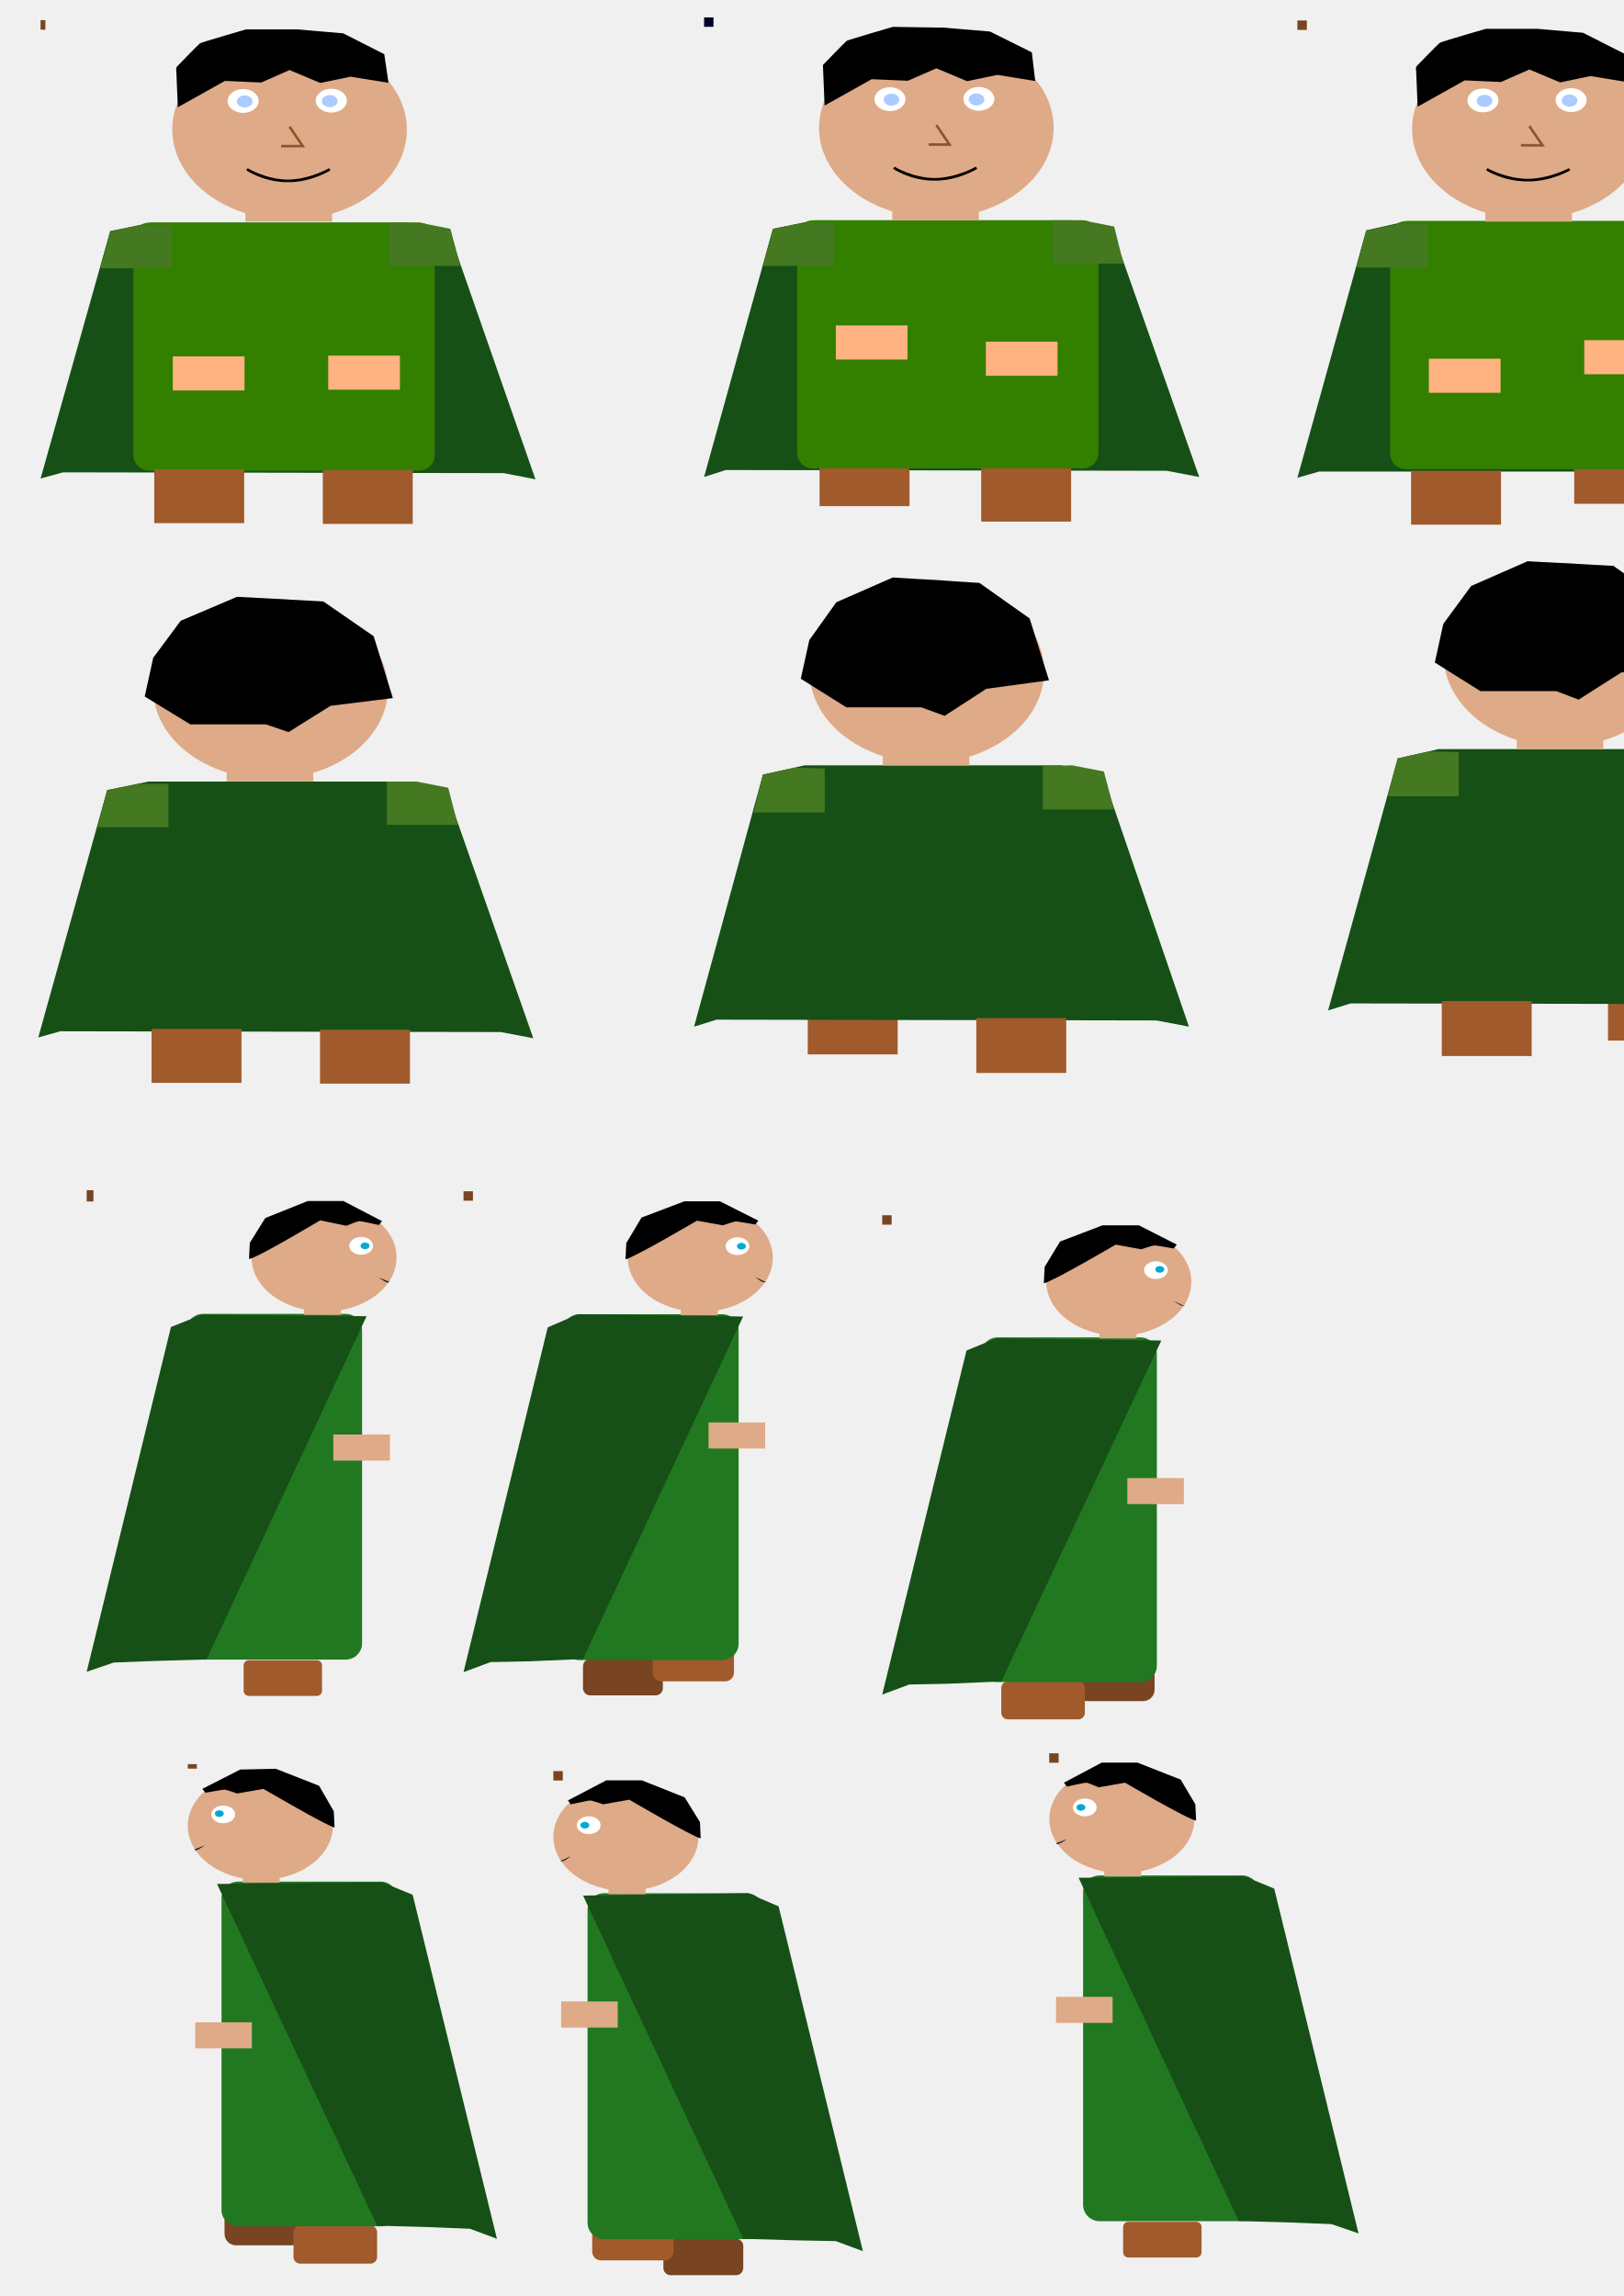
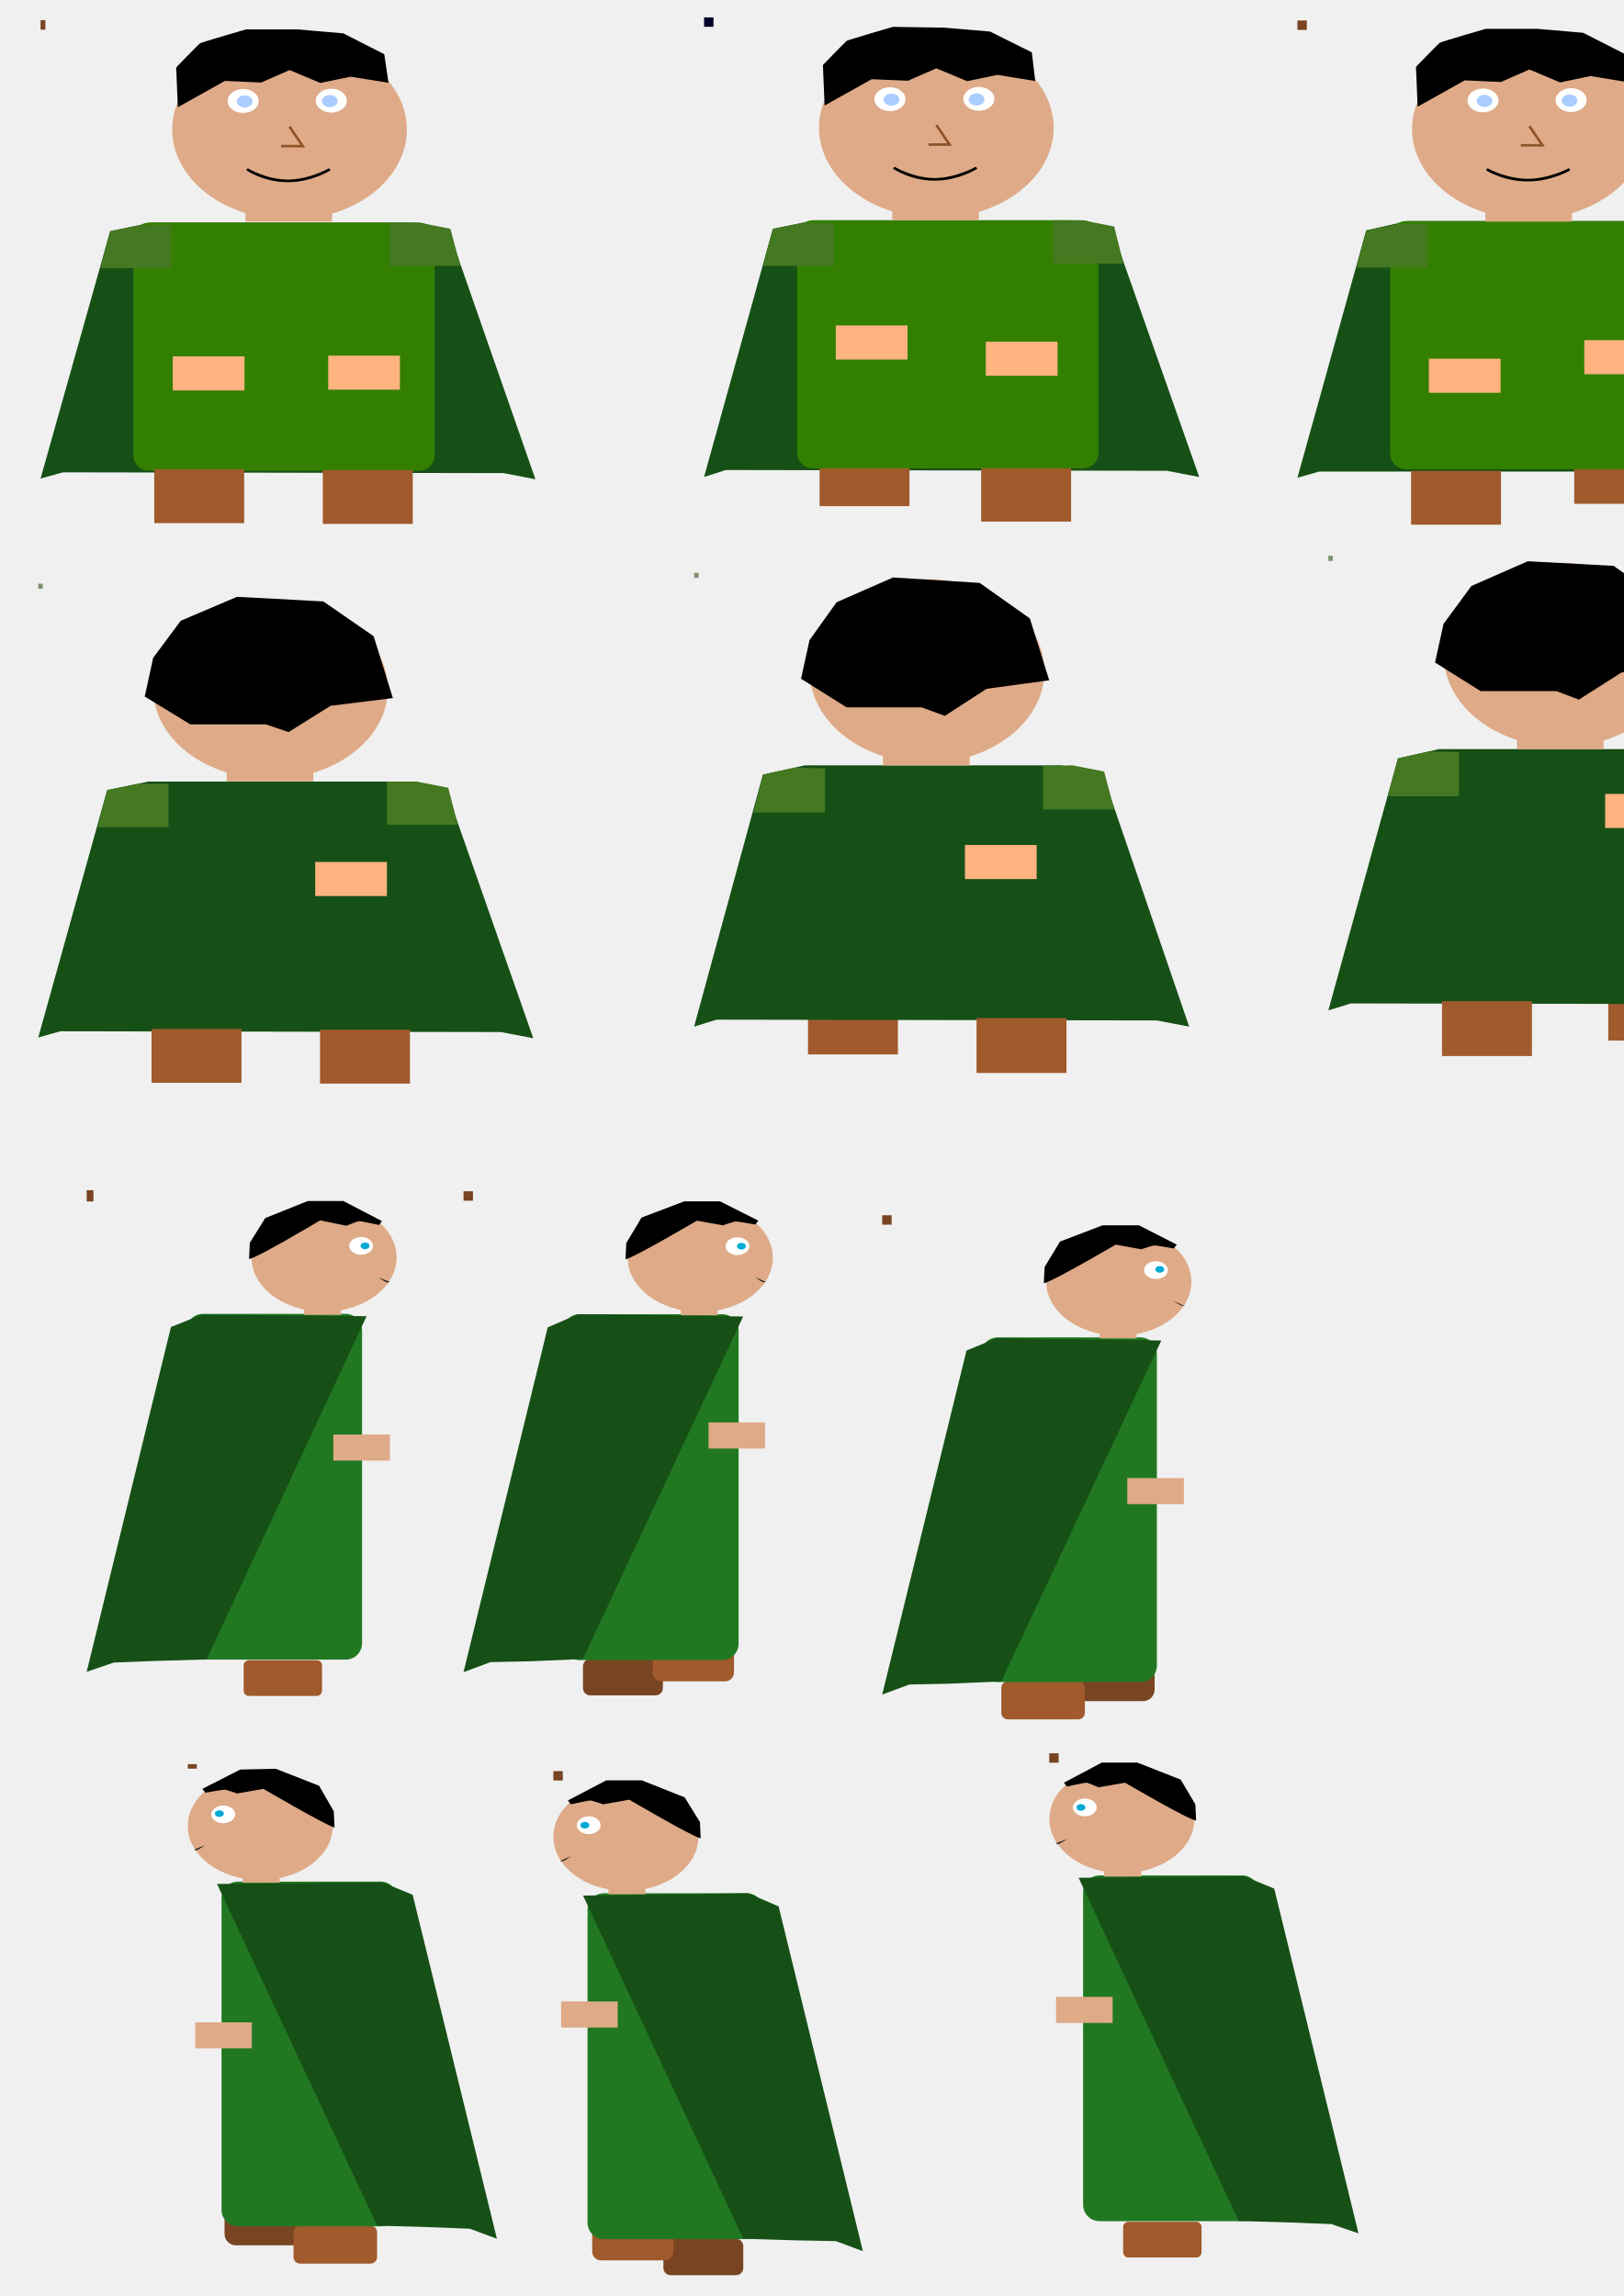
<svg xmlns="http://www.w3.org/2000/svg" width="210mm" height="297mm" viewBox="0 0 210 297" version="1.1" id="svg4052">
  <defs id="defs4046" />
  <g id="layer1">
-     <g id="back2" transform="translate(-39.23,-90)">
-       <rect y="219.3" x="143.7" height="7.093" width="11.63" id="rect4058-6-4" style="fill:#a05a2c;stroke-width:0.294" />
-       <path id="rect4054-0-5" d="M 137.9,190.2 143.3,189 H 176.4 L 181.7,189.8 193,222.8 188.8,222 131.9,221.9 129,222.8 Z" style="fill:#165016;stroke-width:0.33" />
-       <rect y="186.1" x="153.4" height="2.921" width="11.2" id="rect4062-3-1" style="fill:#deaa87;stroke-width:0.33" />
-       <rect y="221.7" x="165.5" height="7.093" width="11.63" id="rect4058-4-4-2" style="fill:#a05a2c;stroke-width:0.294" />
-       <ellipse ry="11.87" rx="15.17" cy="176.8" cx="159.1" id="path4081-9-2" style="fill:#deaa87;stroke-width:0.33" />
-       <path id="rect4929-3-8" d="M 174.1,189.1 177.9,189 182,189.8 183.3,194.7 H 174.1 Z" style="fill:#447821;stroke-width:0.292" />
-       <path id="rect4929-7-6-1" d="M 145.9,189.4 142,189.3 137.9,190.2 136.7,195.1 H 145.9 Z" style="fill:#447821;stroke-width:0.292" />
-       <path id="path1079-6" d="M 142.8,177.8 148.7,181.5 H 158.4 L 161.4,182.6 166.8,179.1 174.9,178 172.4,170 165.9,165.4 154.7,164.7 147.4,167.9 143.9,172.8 Z" style="fill:#000000;fill-opacity:1;stroke:none;stroke-width:0.283;stroke-opacity:1" />
-     </g>
-     <g id="back3" transform="translate(-39.23,-90)">
-       <rect y="217.5" x="247.2" height="7.104" width="11.63" id="rect4058-4-4-8" style="fill:#a05a2c;stroke-width:0.294" />
-       <path id="rect4054-0-4" d="M 220,188.1 225.3,186.9 H 258.5 L 263.7,187.7 275,220.8 270.9,219.9 213.9,219.8 211,220.7 Z" style="fill:#165016;stroke-width:0.33" />
-       <rect y="219.5" x="225.7" height="7.104" width="11.63" id="rect4058-6-8" style="fill:#a05a2c;stroke-width:0.294" />
-       <rect y="184" x="235.4" height="2.925" width="11.2" id="rect4062-3-6" style="fill:#deaa87;stroke-width:0.33" />
-       <ellipse ry="11.89" rx="15.17" cy="174.7" cx="241.1" id="path4081-9-6" style="fill:#deaa87;stroke-width:0.33" />
-       <path id="rect4929-3-1" d="M 256.1,187 260,186.9 264.1,187.7 265.3,192.7 H 256.1 Z" style="fill:#447821;stroke-width:0.292" />
-       <path id="rect4929-7-6-0" d="M 227.9,187.3 224.1,187.2 220,188.1 218.7,193 H 227.9 Z" style="fill:#447821;stroke-width:0.292" />
-       <path id="path1079-4" d="M 224.8,175.7 230.7,179.4 H 240.5 L 243.4,180.5 248.9,177 256.9,175.9 254.4,167.8 247.9,163.2 236.8,162.6 229.5,165.8 225.9,170.7 Z" style="fill:#000000;fill-opacity:1;stroke:none;stroke-width:0.284;stroke-opacity:1" />
-     </g>
    <g id="front1">
      <path id="rect4054" d="M 14.25,29.9 19.55,28.8 H 52.75 L 57.95,29.6 69.25,62 65.15,61.2 8.148,61.1 5.248,61.9 Z" style="fill:#165016;stroke-width:0.327" />
      <rect ry="2.03" y="28.8" x="17.25" height="32.09" width="38.97" id="rect4932" style="fill:#338000;stroke-width:0.316" />
      <rect y="60.7" x="19.95" height="6.971" width="11.63" id="rect4058" style="fill:#a05a2c;stroke-width:0.291" />
      <rect y="60.8" x="41.75" height="6.971" width="11.63" id="rect4058-4" style="fill:#a05a2c;stroke-width:0.291" />
      <rect y="46" x="42.45" height="4.408" width="9.273" id="swordHand" style="fill:#ffb380;stroke-width:0.327" />
      <path id="rect4929" d="M 50.35,28.8 H 54.25 L 58.25,29.6 59.55,34.4 H 50.35 Z" style="fill:#447821;stroke-width:0.289" />
      <rect y="46.1" x="22.35" height="4.408" width="9.273" id="rect4092-4-3" style="fill:#ffb380;stroke-width:0.327" />
      <path id="rect4929-7" d="M 22.15,29.1 H 18.25 L 14.25,29.9 12.95,34.7 H 22.15 Z" style="fill:#447821;stroke-width:0.289" />
      <rect y="25.8" x="31.75" height="2.87" width="11.2" id="rect4062-5-5" style="fill:#deaa87;stroke-width:0.327" />
      <ellipse ry="11.67" rx="15.17" cy="16.76" cx="37.45" id="path4081-4-4" style="fill:#deaa87;stroke-width:0.327" />
      <ellipse ry="1.543" rx="2.006" cy="13.06" cx="31.45" id="path4964-1-8" style="fill:#ffffff;stroke-width:0.327" />
      <ellipse ry="0.782" rx="1.016" cy="13.12" cx="31.65" id="path4964-6-4-8" style="fill:#aaccff;stroke-width:0.166" />
      <ellipse ry="1.543" rx="2.006" cy="13.02" cx="42.85" id="path4964-9-8-6" style="fill:#ffffff;stroke-width:0.327" />
      <ellipse ry="0.782" rx="1.016" cy="13.08" cx="42.65" id="path4964-6-1-8-9" style="fill:#aaccff;stroke-width:0.166" />
      <path id="path4999-5-4" d="M 37.45,16.39 39.15,18.9 H 36.35" style="fill:#a05a2c;fill-opacity:0;stroke:#8d5228;stroke-width:0.327px;stroke-linecap:butt;stroke-linejoin:miter;stroke-opacity:0.988" />
      <path id="path5009-5-0" d="M 42.65,21.9 C 42.65,21.9 40.25,23.4 37.35,23.4 34.35,23.4 31.95,21.9 31.95,21.9 31.95,21.9 34.15,23.4 37.15,23.4 40.05,23.4 42.65,21.9 42.65,21.9 Z" style="fill:none;fill-opacity:1;stroke:#000000;stroke-width:0.328;stroke-opacity:1" />
      <path id="path5020-6-2" d="M 22.95,8.734 23.15,13.6 29.05,10.3 33.75,10.51 37.45,8.884 41.45,10.56 45.35,9.754 50.05,10.51 49.55,7.114 44.35,4.474 38.45,3.964 H 31.85 C 31.85,3.964 26.25,5.584 25.95,5.744 25.75,5.894 22.95,8.784 22.95,8.784 Z" style="fill:#000000;fill-opacity:1;stroke:#000000;stroke-width:0.327px;stroke-linecap:butt;stroke-linejoin:miter;stroke-opacity:1" />
      <rect y="2.604" x="5.248" height="1.239" width="0.619" id="Base" style="fill:#784421;fill-opacity:1;stroke:none;stroke-width:0.265;stroke-opacity:1" />
-     </g>
-     <g id="back1">
-       <path id="rect4054-0" d="M 13.86,102.2 19.19,101.1 H 52.38 L 57.62,101.9 68.97,134.3 64.77,133.5 7.81,133.4 4.95,134.2 Z" style="fill:#165016;stroke-width:0.327" />
-       <rect y="133.1" x="19.6" height="6.971" width="11.63" id="rect4058-6" style="fill:#a05a2c;stroke-width:0.291" />
-       <rect y="98.2" x="29.32" height="2.87" width="11.2" id="rect4062-3" style="fill:#deaa87;stroke-width:0.327" />
-       <rect y="133.2" x="41.39" height="6.971" width="11.63" id="rect4058-4-4" style="fill:#a05a2c;stroke-width:0.291" />
-       <ellipse ry="11.67" rx="15.17" cy="89.1" cx="34.99" id="path4081-9" style="fill:#deaa87;stroke-width:0.327" />
-       <path id="rect4929-3" d="M 50.04,101.1 H 53.88 L 57.97,101.9 59.21,106.7 H 50.04 Z" style="fill:#447821;stroke-width:0.289" />
-       <path id="rect4929-7-6" d="M 21.79,101.4 H 17.95 L 13.86,102.2 12.62,107 H 21.79 Z" style="fill:#447821;stroke-width:0.289" />
-       <path id="path1079" d="M 18.72,90.1 24.61,93.7 H 34.38 L 37.32,94.7 42.75,91.3 50.81,90.3 48.33,82.3 41.82,77.8 30.66,77.2 23.37,80.3 19.81,85.1 Z" style="fill:#000000;fill-opacity:1;stroke:none;stroke-width:0.281;stroke-opacity:1" />
    </g>
    <g id="right1" transform="translate(10.21,1.459)">
      <rect ry="2.124" y="168.5" x="13.9" height="44.72" width="22.72" id="rect1194" style="fill:#217821;fill-rule:evenodd;stroke-width:0.436" />
      <path id="rect4054-0-3" d="M 11.9,170.2 15.9,168.6 37.2,168.8 V 168.8 L 16.5,213.2 9.6,213.4 4.5,213.6 1,214.8 Z" style="fill:#165016;stroke-width:0.438" />
      <rect ry="0.675" y="213.3" x="21.3" height="4.616" width="10.14" id="rect4058-6-6" style="fill:#a05a2c;stroke-width:0.221" />
      <rect ry="0" y="167.7" x="29.1" height="0.932" width="4.785" id="rect1196" style="fill:#deaa87;fill-opacity:1;fill-rule:evenodd;stroke-width:0.426" />
      <ellipse ry="7.005" rx="9.381" cy="161.2" cx="31.7" id="path1198" style="fill:#deaa87;fill-opacity:1;stroke:none;stroke-width:0.426;stroke-opacity:1" />
      <rect ry="0" y="184.1" x="32.9" height="3.377" width="7.317" id="swordHand_2" style="fill:#deaa87;fill-opacity:1;stroke:none;stroke-width:0.426;stroke-opacity:1" />
      <ellipse ry="1.15" rx="1.539" cy="159.7" cx="36.5" id="path1206" style="fill:#ffffff;fill-opacity:1;stroke:none;stroke-width:0.426;stroke-opacity:1" />
      <path id="path1208" d="M 22,161.4 C 23,161.3 31.2,156.4 31.2,156.4 L 34.6,157.1 C 34.6,157.1 36,156.5 36.3,156.5 36.5,156.5 38.8,157 38.8,157 L 39.2,156.5 34.2,153.9 H 29.6 L 24.1,156.1 22.1,159.3 Z" style="fill:#000000;fill-opacity:1;stroke:none;stroke-width:0.426;stroke-opacity:1" />
      <ellipse ry="0.431" rx="0.577" cy="159.7" cx="37" id="path1210" style="fill:#00aad4;fill-opacity:1;stroke:none;stroke-width:0.426;stroke-opacity:1" />
      <path id="path1214" d="M 40.1,164.2 V 164.3 C 40.1,164.8 38.8,163.8 38.8,163.8 L 40,164.3 Z" style="fill:#1a1a1a;fill-opacity:1;stroke:none;stroke-width:0.426;stroke-opacity:1" />
      <rect y="152.5" x="1" height="1.459" width="0.876" id="Base_3" style="fill:#784421;fill-opacity:1;stroke:none;stroke-width:0.265;stroke-opacity:1" />
    </g>
    <g id="left1">
      <rect transform="scale(-1,1)" ry="1.482" y="285.8" x="-39.27" height="4.646" width="10.23" id="rect4058-6-6-0-3-6-4" style="fill:#784421;stroke-width:0.223" />
      <rect transform="scale(-1,1)" ry="0.848" y="287.9" x="-48.77" height="4.908" width="10.81" id="rect4058-6-6-0-2-7" style="fill:#a05a2c;stroke-width:0.236" />
      <rect transform="scale(-1,1)" ry="2.118" y="243.4" x="-51.37" height="44.59" width="22.72" id="rect1194-6-3-5" style="fill:#217821;fill-rule:evenodd;stroke-width:0.435" />
      <path id="rect4054-0-3-6-7-4" d="M 53.37,245.1 49.47,243.5 28.07,243.7 V 243.7 L 48.77,287.9 55.77,288.1 60.77,288.3 64.27,289.6 Z" style="fill:#165016;stroke-width:0.438" />
      <rect transform="scale(-1,1)" ry="0" y="242.6" x="-36.17" height="0.929" width="4.785" id="rect1196-0-8-6" style="fill:#deaa87;fill-opacity:1;fill-rule:evenodd;stroke-width:0.426" />
      <ellipse ry="6.985" rx="9.381" transform="scale(-1,1)" cy="236.2" cx="-33.67" id="path1198-2-0-9" style="fill:#deaa87;fill-opacity:1;stroke:none;stroke-width:0.426;stroke-opacity:1" />
      <rect transform="scale(-1,1)" ry="0" y="261.6" x="-32.57" height="3.367" width="7.317" id="swordHand_1" style="fill:#deaa87;fill-opacity:1;stroke:none;stroke-width:0.426;stroke-opacity:1" />
      <ellipse ry="1.146" rx="1.539" transform="scale(-1,1)" cy="234.7" cx="-28.87" id="path1206-1-8-0" style="fill:#ffffff;fill-opacity:1;stroke:none;stroke-width:0.426;stroke-opacity:1" />
      <path id="path1208-7-5-3" d="M 43.27,236.4 C 42.27,236.2 34.07,231.4 34.07,231.4 L 30.67,232 C 30.67,232 29.27,231.5 29.07,231.5 28.77,231.5 26.57,231.9 26.57,231.9 L 26.17,231.4 31.07,228.9 35.67,228.8 41.27,231 43.17,234.3 Z" style="fill:#000000;fill-opacity:1;stroke:none;stroke-width:0.426;stroke-opacity:1" />
      <ellipse ry="0.43" rx="0.577" transform="scale(-1,1)" cy="234.6" cx="-28.37" id="path1210-4-6-1" style="fill:#00aad4;fill-opacity:1;stroke:none;stroke-width:0.426;stroke-opacity:1" />
      <path id="path1214-3-1-7" d="M 25.17,239.2 V 239.2 C 25.17,239.7 26.47,238.7 26.47,238.7 L 25.27,239.2 Z" style="fill:#1a1a1a;fill-opacity:1;stroke:none;stroke-width:0.426;stroke-opacity:1" />
      <rect style="fill:#784421;fill-opacity:1;stroke:none;stroke-width:0.107;stroke-opacity:1" id="Base_1" width="1.167" height="0.585" x="24.29" y="228.2" />
    </g>
    <g id="left2">
      <rect transform="scale(-1,1)" ry="0.938" y="289.6" x="-96.13" height="4.706" width="10.33" id="rect4058-6-6-0-3-0" style="fill:#784421;stroke-width:0.226" />
      <rect transform="scale(-1,1)" ry="1.147" y="287.6" x="-87.11" height="4.793" width="10.52" id="rect4058-6-6-0-9" style="fill:#a05a2c;stroke-width:0.23" />
      <rect transform="scale(-1,1)" ry="2.125" y="244.9" x="-98.71" height="44.74" width="22.72" id="rect1194-6-0" style="fill:#217821;fill-rule:evenodd;stroke-width:0.436" />
      <path id="rect4054-0-3-6-6" d="M 100.7,246.6 96.75,244.9 75.41,245.2 V 245.2 L 96.13,289.6 103,289.8 108.1,289.9 111.6,291.2 Z" style="fill:#165016;stroke-width:0.439" />
      <rect transform="scale(-1,1)" ry="0" y="244.1" x="-83.48" height="0.932" width="4.785" id="rect1196-0-0" style="fill:#deaa87;fill-opacity:1;fill-rule:evenodd;stroke-width:0.426" />
      <ellipse ry="7.008" rx="9.381" transform="scale(-1,1)" cy="237.6" cx="-80.95" id="path1198-2-2" style="fill:#deaa87;fill-opacity:1;stroke:none;stroke-width:0.426;stroke-opacity:1" />
      <rect transform="scale(-1,1)" ry="0" y="258.9" x="-79.89" height="3.378" width="7.317" id="swordHand_8" style="fill:#deaa87;fill-opacity:1;stroke:none;stroke-width:0.426;stroke-opacity:1" />
      <ellipse ry="1.15" rx="1.539" transform="scale(-1,1)" cy="236.1" cx="-76.14" id="path1206-1-0" style="fill:#ffffff;fill-opacity:1;stroke:none;stroke-width:0.426;stroke-opacity:1" />
      <path id="path1208-7-8" d="M 90.62,237.8 C 89.56,237.6 81.39,232.8 81.39,232.8 L 78.02,233.4 C 78.02,233.4 76.57,232.9 76.33,232.9 76.09,232.9 73.83,233.4 73.83,233.4 L 73.45,232.9 78.4,230.3 H 83.02 L 88.55,232.5 90.53,235.7 Z" style="fill:#000000;fill-opacity:1;stroke:none;stroke-width:0.426;stroke-opacity:1" />
      <ellipse ry="0.431" rx="0.577" transform="scale(-1,1)" cy="236.1" cx="-75.64" id="path1210-4-5" style="fill:#00aad4;fill-opacity:1;stroke:none;stroke-width:0.426;stroke-opacity:1" />
      <path id="path1214-3-7" d="M 72.5,240.6 V 240.6 C 72.5,241.2 73.83,240.1 73.83,240.1 L 72.57,240.7 Z" style="fill:#1a1a1a;fill-opacity:1;stroke:none;stroke-width:0.426;stroke-opacity:1" />
      <rect y="229.1" x="71.57" height="1.218" width="1.218" id="Base_2" style="fill:#784421;fill-opacity:1;stroke:none;stroke-width:0.158;stroke-opacity:1" />
    </g>
    <g id="left3">
      <rect transform="scale(-1,1)" ry="2.124" y="242.6" x="-162.8" height="44.72" width="22.72" id="rect1194-1" style="fill:#217821;fill-rule:evenodd;stroke-width:0.436" />
      <path id="rect4054-0-3-3" d="M 164.8,244.3 160.9,242.7 139.5,242.9 V 242.9 L 160.2,287.3 167.2,287.5 172.2,287.7 175.7,288.9 Z" style="fill:#165016;stroke-width:0.438" />
      <rect transform="scale(-1,1)" ry="0.675" y="287.4" x="-155.4" height="4.616" width="10.14" id="rect4058-6-6-9" style="fill:#a05a2c;stroke-width:0.221" />
      <rect transform="scale(-1,1)" ry="0" y="241.8" x="-147.6" height="0.932" width="4.785" id="rect1196-4" style="fill:#deaa87;fill-opacity:1;fill-rule:evenodd;stroke-width:0.426" />
      <ellipse ry="7.005" rx="9.381" transform="scale(-1,1)" cy="235.3" cx="-145.1" id="path1198-5" style="fill:#deaa87;fill-opacity:1;stroke:none;stroke-width:0.426;stroke-opacity:1" />
      <rect transform="scale(-1,1)" ry="0" y="258.3" x="-143.9" height="3.377" width="7.317" id="swordHand_9" style="fill:#deaa87;fill-opacity:1;stroke:none;stroke-width:0.426;stroke-opacity:1" />
      <ellipse ry="1.15" rx="1.539" transform="scale(-1,1)" cy="233.8" cx="-140.3" id="path1206-6" style="fill:#ffffff;fill-opacity:1;stroke:none;stroke-width:0.426;stroke-opacity:1" />
      <path id="path1208-5" d="M 154.7,235.5 C 153.7,235.4 145.5,230.6 145.5,230.6 L 142.1,231.2 C 142.1,231.2 140.7,230.6 140.5,230.6 140.2,230.6 138,231.1 138,231.1 L 137.6,230.6 142.5,228 H 147.1 L 152.7,230.2 154.6,233.4 Z" style="fill:#000000;fill-opacity:1;stroke:none;stroke-width:0.426;stroke-opacity:1" />
      <ellipse ry="0.431" rx="0.577" transform="scale(-1,1)" cy="233.8" cx="-139.8" id="path1210-6" style="fill:#00aad4;fill-opacity:1;stroke:none;stroke-width:0.426;stroke-opacity:1" />
      <path id="path1214-7" d="M 136.6,238.4 V 238.4 C 136.6,238.9 138,237.9 138,237.9 L 136.7,238.4 Z" style="fill:#1a1a1a;fill-opacity:1;stroke:none;stroke-width:0.426;stroke-opacity:1" />
      <rect y="226.8" x="135.7" height="1.218" width="1.218" id="Base_4" style="fill:#784421;fill-opacity:1;stroke:none;stroke-width:0.158;stroke-opacity:1" />
    </g>
    <g id="right2">
      <rect ry="0.938" y="214.6" x="75.4" height="4.706" width="10.33" id="rect4058-6-6-0-3" style="fill:#784421;stroke-width:0.226" />
      <rect ry="1.147" y="212.7" x="84.41" height="4.793" width="10.52" id="rect4058-6-6-0" style="fill:#a05a2c;stroke-width:0.23" />
      <rect ry="2.125" y="170" x="72.81" height="44.74" width="22.72" id="rect1194-6" style="fill:#217821;fill-rule:evenodd;stroke-width:0.436" />
      <path id="rect4054-0-3-6" d="M 70.84,171.7 74.78,170 96.11,170.3 V 170.3 L 75.4,214.6 68.49,214.9 63.45,215 59.95,216.3 Z" style="fill:#165016;stroke-width:0.439" />
      <rect ry="0" y="169.2" x="88.05" height="0.932" width="4.785" id="rect1196-0" style="fill:#deaa87;fill-opacity:1;fill-rule:evenodd;stroke-width:0.426" />
      <ellipse ry="7.008" rx="9.381" cy="162.7" cx="90.57" id="path1198-2" style="fill:#deaa87;fill-opacity:1;stroke:none;stroke-width:0.426;stroke-opacity:1" />
      <rect ry="0" y="184" x="91.64" height="3.378" width="7.317" id="swordHand_5" style="fill:#deaa87;fill-opacity:1;stroke:none;stroke-width:0.426;stroke-opacity:1" />
      <ellipse ry="1.15" rx="1.539" cy="161.2" cx="95.38" id="path1206-1" style="fill:#ffffff;fill-opacity:1;stroke:none;stroke-width:0.426;stroke-opacity:1" />
      <path id="path1208-7" d="M 80.9,162.9 C 81.96,162.7 90.14,157.9 90.14,157.9 L 93.5,158.5 C 93.5,158.5 94.95,158 95.19,158 95.43,158 97.69,158.4 97.69,158.4 L 98.08,157.9 93.12,155.4 H 88.5 L 82.97,157.5 81,160.8 Z" style="fill:#000000;fill-opacity:1;stroke:none;stroke-width:0.426;stroke-opacity:1" />
      <ellipse ry="0.431" rx="0.577" cy="161.2" cx="95.89" id="path1210-4" style="fill:#00aad4;fill-opacity:1;stroke:none;stroke-width:0.426;stroke-opacity:1" />
      <path id="path1214-3" d="M 99.02,165.7 V 165.7 C 99.02,166.3 97.69,165.2 97.69,165.2 L 98.95,165.8 Z" style="fill:#1a1a1a;fill-opacity:1;stroke:none;stroke-width:0.426;stroke-opacity:1" />
      <rect y="154.1" x="59.95" height="1.218" width="1.218" id="Base_5" style="fill:#784421;fill-opacity:1;stroke:none;stroke-width:0.158;stroke-opacity:1" />
    </g>
    <g id="right3">
      <rect ry="1.482" y="215.4" x="139.1" height="4.646" width="10.23" id="rect4058-6-6-0-3-6" style="fill:#784421;stroke-width:0.223" />
      <rect ry="0.848" y="217.5" x="129.5" height="4.908" width="10.81" id="rect4058-6-6-0-2" style="fill:#a05a2c;stroke-width:0.236" />
      <rect ry="2.118" y="173" x="126.9" height="44.59" width="22.72" id="rect1194-6-3" style="fill:#217821;fill-rule:evenodd;stroke-width:0.435" />
      <path id="rect4054-0-3-6-7" d="M 125,174.7 128.9,173.1 150.2,173.4 V 173.4 L 129.5,217.5 122.6,217.8 117.6,217.9 114.1,219.2 Z" style="fill:#165016;stroke-width:0.438" />
      <rect ry="0" y="172.2" x="142.2" height="0.929" width="4.785" id="rect1196-0-8" style="fill:#deaa87;fill-opacity:1;fill-rule:evenodd;stroke-width:0.426" />
      <ellipse ry="6.985" rx="9.381" cy="165.8" cx="144.7" id="path1198-2-0" style="fill:#deaa87;fill-opacity:1;stroke:none;stroke-width:0.426;stroke-opacity:1" />
      <rect ry="0" y="191.2" x="145.8" height="3.367" width="7.317" id="swordHand_6" style="fill:#deaa87;fill-opacity:1;stroke:none;stroke-width:0.426;stroke-opacity:1" />
      <ellipse ry="1.146" rx="1.539" cy="164.3" cx="149.5" id="path1206-1-8" style="fill:#ffffff;fill-opacity:1;stroke:none;stroke-width:0.426;stroke-opacity:1" />
      <path id="path1208-7-5" d="M 135,166 C 136.1,165.8 144.3,161 144.3,161 L 147.6,161.6 C 147.6,161.6 149.1,161.1 149.3,161.1 149.6,161.1 151.8,161.5 151.8,161.5 L 152.2,161 147.3,158.5 H 142.6 L 137.1,160.6 135.1,163.9 Z" style="fill:#000000;fill-opacity:1;stroke:none;stroke-width:0.426;stroke-opacity:1" />
      <ellipse ry="0.43" rx="0.577" cy="164.2" cx="150" id="path1210-4-6" style="fill:#00aad4;fill-opacity:1;stroke:none;stroke-width:0.426;stroke-opacity:1" />
      <path id="path1214-3-1" d="M 153.2,168.8 V 168.8 C 153.2,169.3 151.8,168.3 151.8,168.3 L 153.1,168.9 Z" style="fill:#1a1a1a;fill-opacity:1;stroke:none;stroke-width:0.426;stroke-opacity:1" />
      <rect y="157.2" x="114.1" height="1.218" width="1.218" id="Base_6" style="fill:#784421;fill-opacity:1;stroke:none;stroke-width:0.158;stroke-opacity:1" />
    </g>
    <g id="front2">
      <path id="rect4054-6" d="M 99.96,29.6 105.3,28.5 H 138.5 L 143.7,29.3 155.1,61.7 150.9,60.9 93.86,60.8 91.06,61.7 Z" style="fill:#165016;stroke-width:0.327" />
      <rect y="58.5" x="106" height="6.971" width="11.63" id="rect4058-5" style="fill:#a05a2c;stroke-width:0.291" />
      <rect y="60.5" x="126.9" height="6.971" width="11.63" id="rect4058-4-6" style="fill:#a05a2c;stroke-width:0.291" />
      <rect ry="2.03" y="28.5" x="103.1" height="32.09" width="38.97" id="rect4932-0" style="fill:#338000;stroke-width:0.316" />
      <rect y="25.6" x="115.4" height="2.87" width="11.2" id="rect4062-5" style="fill:#deaa87;stroke-width:0.327" />
      <ellipse ry="11.67" rx="15.17" cy="16.53" cx="121.1" id="path4081-4" style="fill:#deaa87;stroke-width:0.327" />
      <rect y="44.2" x="127.5" height="4.408" width="9.273" id="swordHand_3" style="fill:#ffb380;stroke-width:0.327" />
      <path id="rect4929-4" d="M 136.2,28.5 H 140 L 144.1,29.3 145.3,34.1 H 136.2 Z" style="fill:#447821;stroke-width:0.289" />
      <rect y="42.1" x="108.1" height="4.408" width="9.273" id="rect4092-4-3-5" style="fill:#ffb380;stroke-width:0.327" />
      <path id="rect4929-7-2" d="M 107.9,28.9 104.1,28.8 99.96,29.6 98.66,34.4 H 107.9 Z" style="fill:#447821;stroke-width:0.289" />
      <ellipse ry="1.543" rx="2.006" cy="12.83" cx="115.1" id="path4964-1" style="fill:#ffffff;stroke-width:0.327" />
      <ellipse ry="0.782" rx="1.016" cy="12.89" cx="115.3" id="path4964-6-4" style="fill:#aaccff;stroke-width:0.166" />
      <ellipse ry="1.543" rx="2.006" cy="12.79" cx="126.6" id="path4964-9-8" style="fill:#ffffff;stroke-width:0.327" />
      <ellipse ry="0.782" rx="1.016" cy="12.86" cx="126.3" id="path4964-6-1-8" style="fill:#aaccff;stroke-width:0.166" />
      <path id="path4999-5" d="M 121.1,16.17 122.8,18.7 H 120.1" style="fill:#a05a2c;fill-opacity:0;stroke:#8d5228;stroke-width:0.327px;stroke-linecap:butt;stroke-linejoin:miter;stroke-opacity:0.988" />
      <path id="path5009-5" d="M 126.3,21.7 C 126.3,21.7 123.9,23.2 121,23.2 118,23.2 115.6,21.7 115.6,21.7 115.6,21.7 117.8,23.2 120.8,23.2 123.7,23.2 126.3,21.7 126.3,21.7 Z" style="fill:none;fill-opacity:1;stroke:#000000;stroke-width:0.328;stroke-opacity:1" />
      <path id="path5020-6" d="M 106.6,8.51 106.8,13.38 112.7,10.08 117.4,10.28 121.1,8.66 125.1,10.33 129,9.52 133.7,10.28 133.3,6.88 128,4.24 122.1,3.74 115.5,3.64 C 115.5,3.64 109.9,5.27 109.6,5.42 109.4,5.57 106.6,8.47 106.6,8.47 Z" style="fill:#000000;fill-opacity:1;stroke:#000000;stroke-width:0.327px;stroke-linecap:butt;stroke-linejoin:miter;stroke-opacity:1" />
      <rect y="2.25" x="91.06" height="1.218" width="1.218" id="Base_7" style="fill:#000229;fill-opacity:1;stroke:none;stroke-width:0.158;stroke-opacity:1" />
    </g>
    <g id="front3">
      <path id="rect4054-6-2" d="M 176.7,29.8 182,28.6 H 215.2 L 220.4,29.5 231.8,61.9 227.6,61 H 170.6 L 167.8,61.8 Z" style="fill:#165016;stroke-width:0.327" />
      <rect y="60.9" x="182.5" height="6.971" width="11.63" id="rect4058-5-1" style="fill:#a05a2c;stroke-width:0.291" />
      <rect y="58.2" x="203.6" height="6.971" width="11.63" id="rect4058-4-6-3" style="fill:#a05a2c;stroke-width:0.291" />
      <rect ry="2.03" y="28.6" x="179.8" height="32.09" width="38.97" id="rect4932-0-1" style="fill:#338000;stroke-width:0.316" />
      <rect y="25.8" x="192.1" height="2.87" width="11.2" id="rect4062-5-3" style="fill:#deaa87;stroke-width:0.327" />
      <ellipse ry="11.67" rx="15.17" cy="16.69" cx="197.8" id="path4081-4-0" style="fill:#deaa87;stroke-width:0.327" />
      <rect y="44" x="204.9" height="4.408" width="9.273" id="swordHand_4" style="fill:#ffb380;stroke-width:0.327" />
      <path id="rect4929-4-3" d="M 212.8,28.7 216.7,28.6 220.8,29.5 222,34.3 H 212.8 Z" style="fill:#447821;stroke-width:0.289" />
      <rect y="46.4" x="184.8" height="4.408" width="9.273" id="rect4092-4-3-5-1" style="fill:#ffb380;stroke-width:0.327" />
      <path id="rect4929-7-2-4" d="M 184.6,29 H 180.8 L 176.7,29.8 175.4,34.6 H 184.6 Z" style="fill:#447821;stroke-width:0.289" />
      <ellipse ry="1.543" rx="2.006" cy="12.99" cx="191.8" id="path4964-1-2" style="fill:#ffffff;stroke-width:0.327" />
      <ellipse ry="0.782" rx="1.016" cy="13.05" cx="192" id="path4964-6-4-5" style="fill:#aaccff;stroke-width:0.166" />
      <ellipse ry="1.543" rx="2.006" cy="12.95" cx="203.2" id="path4964-9-8-0" style="fill:#ffffff;stroke-width:0.327" />
      <ellipse ry="0.782" rx="1.016" cy="13.01" cx="203" id="path4964-6-1-8-0" style="fill:#aaccff;stroke-width:0.166" />
      <path id="path4999-5-7" d="M 197.8,16.32 199.5,18.8 H 196.7" style="fill:#a05a2c;fill-opacity:0;stroke:#8d5228;stroke-width:0.327px;stroke-linecap:butt;stroke-linejoin:miter;stroke-opacity:0.988" />
      <path id="path5009-5-2" d="M 203,21.9 C 203,21.9 200.6,23.3 197.7,23.3 194.7,23.3 192.3,21.9 192.3,21.9 192.3,21.9 194.5,23.3 197.5,23.3 200.4,23.3 203,21.9 203,21.9 Z" style="fill:none;fill-opacity:1;stroke:#000000;stroke-width:0.328;stroke-opacity:1" />
      <path id="path5020-6-9" d="M 183.3,8.66 183.5,13.53 189.4,10.23 194.1,10.44 197.8,8.81 201.8,10.49 205.7,9.67 210.4,10.44 209.9,7.04 204.7,4.4 198.8,3.89 H 192.2 C 192.2,3.89 186.6,5.51 186.3,5.67 186.1,5.82 183.3,8.71 183.3,8.71 Z" style="fill:#000000;fill-opacity:1;stroke:#000000;stroke-width:0.327px;stroke-linecap:butt;stroke-linejoin:miter;stroke-opacity:1" />
      <rect y="2.65" x="167.8" height="1.218" width="1.218" id="Base_8" style="fill:#784421;fill-opacity:1;stroke:none;stroke-width:0.158;stroke-opacity:1" />
    </g>
+     <g id="back1">
+       <path id="rect4054-0" d="M 13.86,102.2 19.19,101.1 H 52.38 L 57.62,101.9 68.97,134.3 64.77,133.5 7.81,133.4 4.95,134.2 Z" style="fill:#165016;stroke-width:0.327" />
+       <rect y="133.1" x="19.6" height="6.971" width="11.63" id="rect4058-6" style="fill:#a05a2c;stroke-width:0.291" />
+       <rect y="98.2" x="29.32" height="2.87" width="11.2" id="rect4062-3" style="fill:#deaa87;stroke-width:0.327" />
+       <rect y="133.2" x="41.39" height="6.971" width="11.63" id="rect4058-4-4" style="fill:#a05a2c;stroke-width:0.291" />
+       <ellipse ry="11.67" rx="15.17" cy="89.1" cx="34.99" id="path4081-9" style="fill:#deaa87;stroke-width:0.327" />
+       <path id="rect4929-3" d="M 50.04,101.1 H 53.88 L 57.97,101.9 59.21,106.7 H 50.04 Z" style="fill:#447821;stroke-width:0.289" />
+       <path id="rect4929-7-6" d="M 21.79,101.4 H 17.95 L 13.86,102.2 12.62,107 H 21.79 Z" style="fill:#447821;stroke-width:0.289" />
+       <path id="path1079" d="M 18.72,90.1 24.61,93.7 H 34.38 L 37.32,94.7 42.75,91.3 50.81,90.3 48.33,82.3 41.82,77.8 30.66,77.2 23.37,80.3 19.81,85.1 Z" style="fill:#000000;fill-opacity:1;stroke:none;stroke-width:0.281;stroke-opacity:1" />
+       <rect y="75.5" x="4.95" height="0.657" width="0.584" id="Base_9" style="fill:#7c916f;fill-opacity:1;stroke:none;stroke-width:0.066;stroke-opacity:1" />
+       <rect y="111.5" x="40.77" height="4.408" width="9.274" id="swordHand_10" style="fill:#ffb380;stroke-width:0.327" />
+     </g>
+     <g id="back2">
+       <rect y="129.3" x="104.5" height="7.093" width="11.63" id="rect4058-6-4" style="fill:#a05a2c;stroke-width:0.294" />
+       <path id="rect4054-0-5" d="M 98.67,100.2 104.1,99 H 137.2 L 142.5,99.8 153.8,132.8 149.6,132 92.67,131.9 89.77,132.8 Z" style="fill:#165016;stroke-width:0.33" />
+       <rect y="96.1" x="114.2" height="2.921" width="11.2" id="rect4062-3-1" style="fill:#deaa87;stroke-width:0.33" />
+       <rect y="131.7" x="126.3" height="7.093" width="11.63" id="rect4058-4-4-2" style="fill:#a05a2c;stroke-width:0.294" />
+       <ellipse ry="11.87" rx="15.17" cy="86.8" cx="119.9" id="path4081-9-2" style="fill:#deaa87;stroke-width:0.33" />
+       <path id="rect4929-3-8" d="M 134.9,99.1 138.7,99 142.8,99.8 144.1,104.7 H 134.9 Z" style="fill:#447821;stroke-width:0.292" />
+       <path id="rect4929-7-6-1" d="M 106.7,99.4 102.8,99.3 98.67,100.2 97.47,105.1 H 106.7 Z" style="fill:#447821;stroke-width:0.292" />
+       <path id="path1079-6" d="M 103.6,87.8 109.5,91.5 H 119.2 L 122.2,92.6 127.6,89.1 135.7,88 133.2,80 126.7,75.4 115.5,74.7 108.2,77.9 104.7,82.8 Z" style="fill:#000000;fill-opacity:1;stroke:none;stroke-width:0.283;stroke-opacity:1" />
+       <rect y="74.1" x="89.77" height="0.657" width="0.584" id="Base_10" style="fill:#7c916f;fill-opacity:1;stroke:none;stroke-width:0.066;stroke-opacity:1" />
+       <rect y="109.3" x="124.8" height="4.408" width="9.274" id="swordHand_11" style="fill:#ffb380;stroke-width:0.327" />
+     </g>
+     <g id="back3">
+       <rect y="127.5" x="208" height="7.104" width="11.63" id="rect4058-4-4-8" style="fill:#a05a2c;stroke-width:0.294" />
+       <path id="rect4054-0-4" d="M 180.8,98.1 186.1,96.9 H 219.3 L 224.5,97.7 235.8,130.8 231.7,129.9 174.7,129.8 171.8,130.7 Z" style="fill:#165016;stroke-width:0.33" />
+       <rect y="129.5" x="186.5" height="7.104" width="11.63" id="rect4058-6-8" style="fill:#a05a2c;stroke-width:0.294" />
+       <rect y="94" x="196.2" height="2.925" width="11.2" id="rect4062-3-6" style="fill:#deaa87;stroke-width:0.33" />
+       <ellipse ry="11.89" rx="15.17" cy="84.7" cx="201.9" id="path4081-9-6" style="fill:#deaa87;stroke-width:0.33" />
+       <path id="rect4929-3-1" d="M 216.9,97 220.8,96.9 224.9,97.7 226.1,102.7 H 216.9 Z" style="fill:#447821;stroke-width:0.292" />
+       <path id="rect4929-7-6-0" d="M 188.7,97.3 184.9,97.2 180.8,98.1 179.5,103 H 188.7 Z" style="fill:#447821;stroke-width:0.292" />
+       <path id="path1079-4" d="M 185.6,85.7 191.5,89.4 H 201.3 L 204.2,90.5 209.7,87 217.7,85.9 215.2,77.8 208.7,73.2 197.6,72.6 190.3,75.8 186.7,80.7 Z" style="fill:#000000;fill-opacity:1;stroke:none;stroke-width:0.284;stroke-opacity:1" />
+       <rect y="71.9" x="171.8" height="0.657" width="0.584" id="Base_11" style="fill:#7c916f;fill-opacity:1;stroke:none;stroke-width:0.066;stroke-opacity:1" />
+       <rect y="102.7" x="207.6" height="4.408" width="9.274" id="swordHand_12" style="fill:#ffb380;stroke-width:0.327" />
+     </g>
  </g>
</svg>
